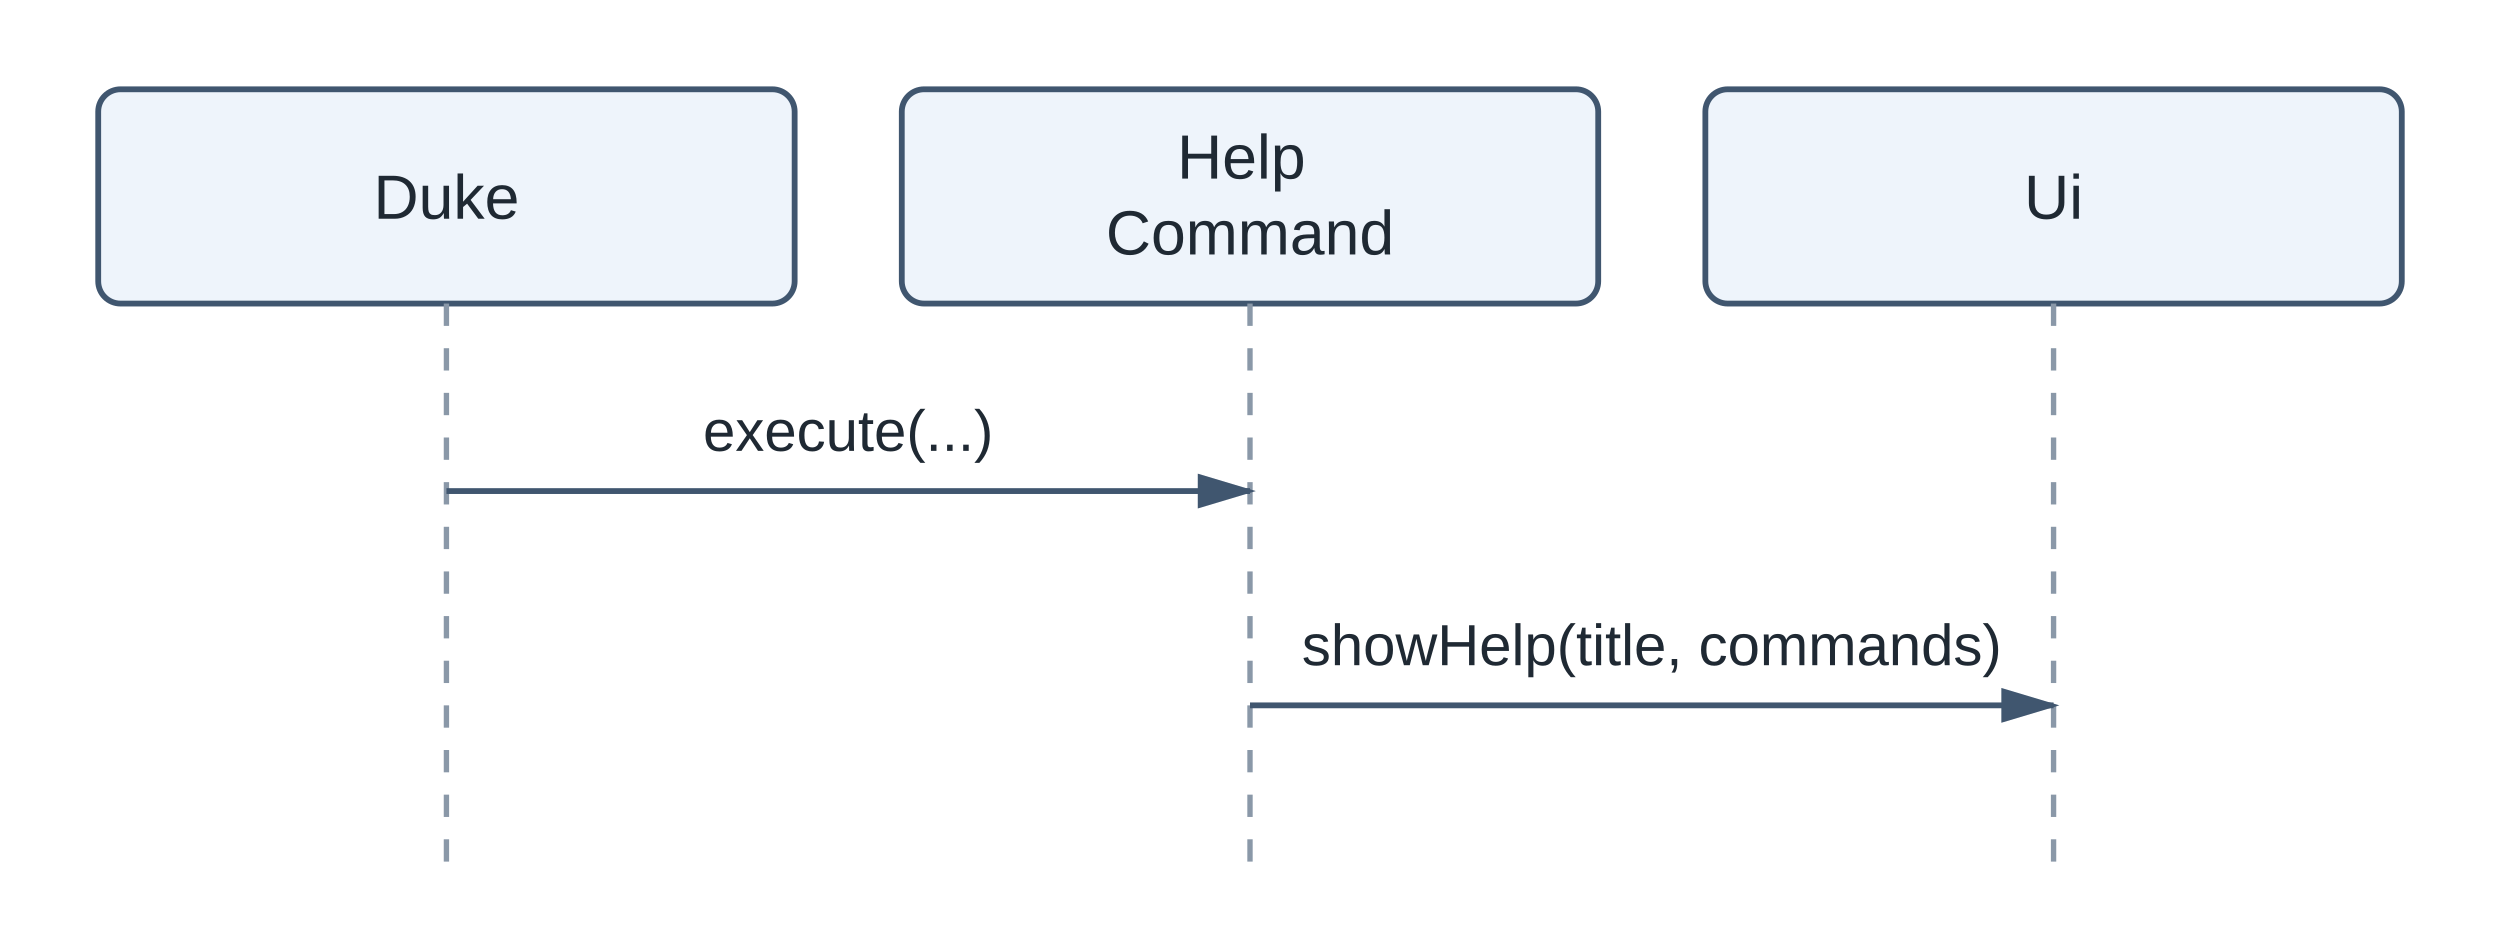
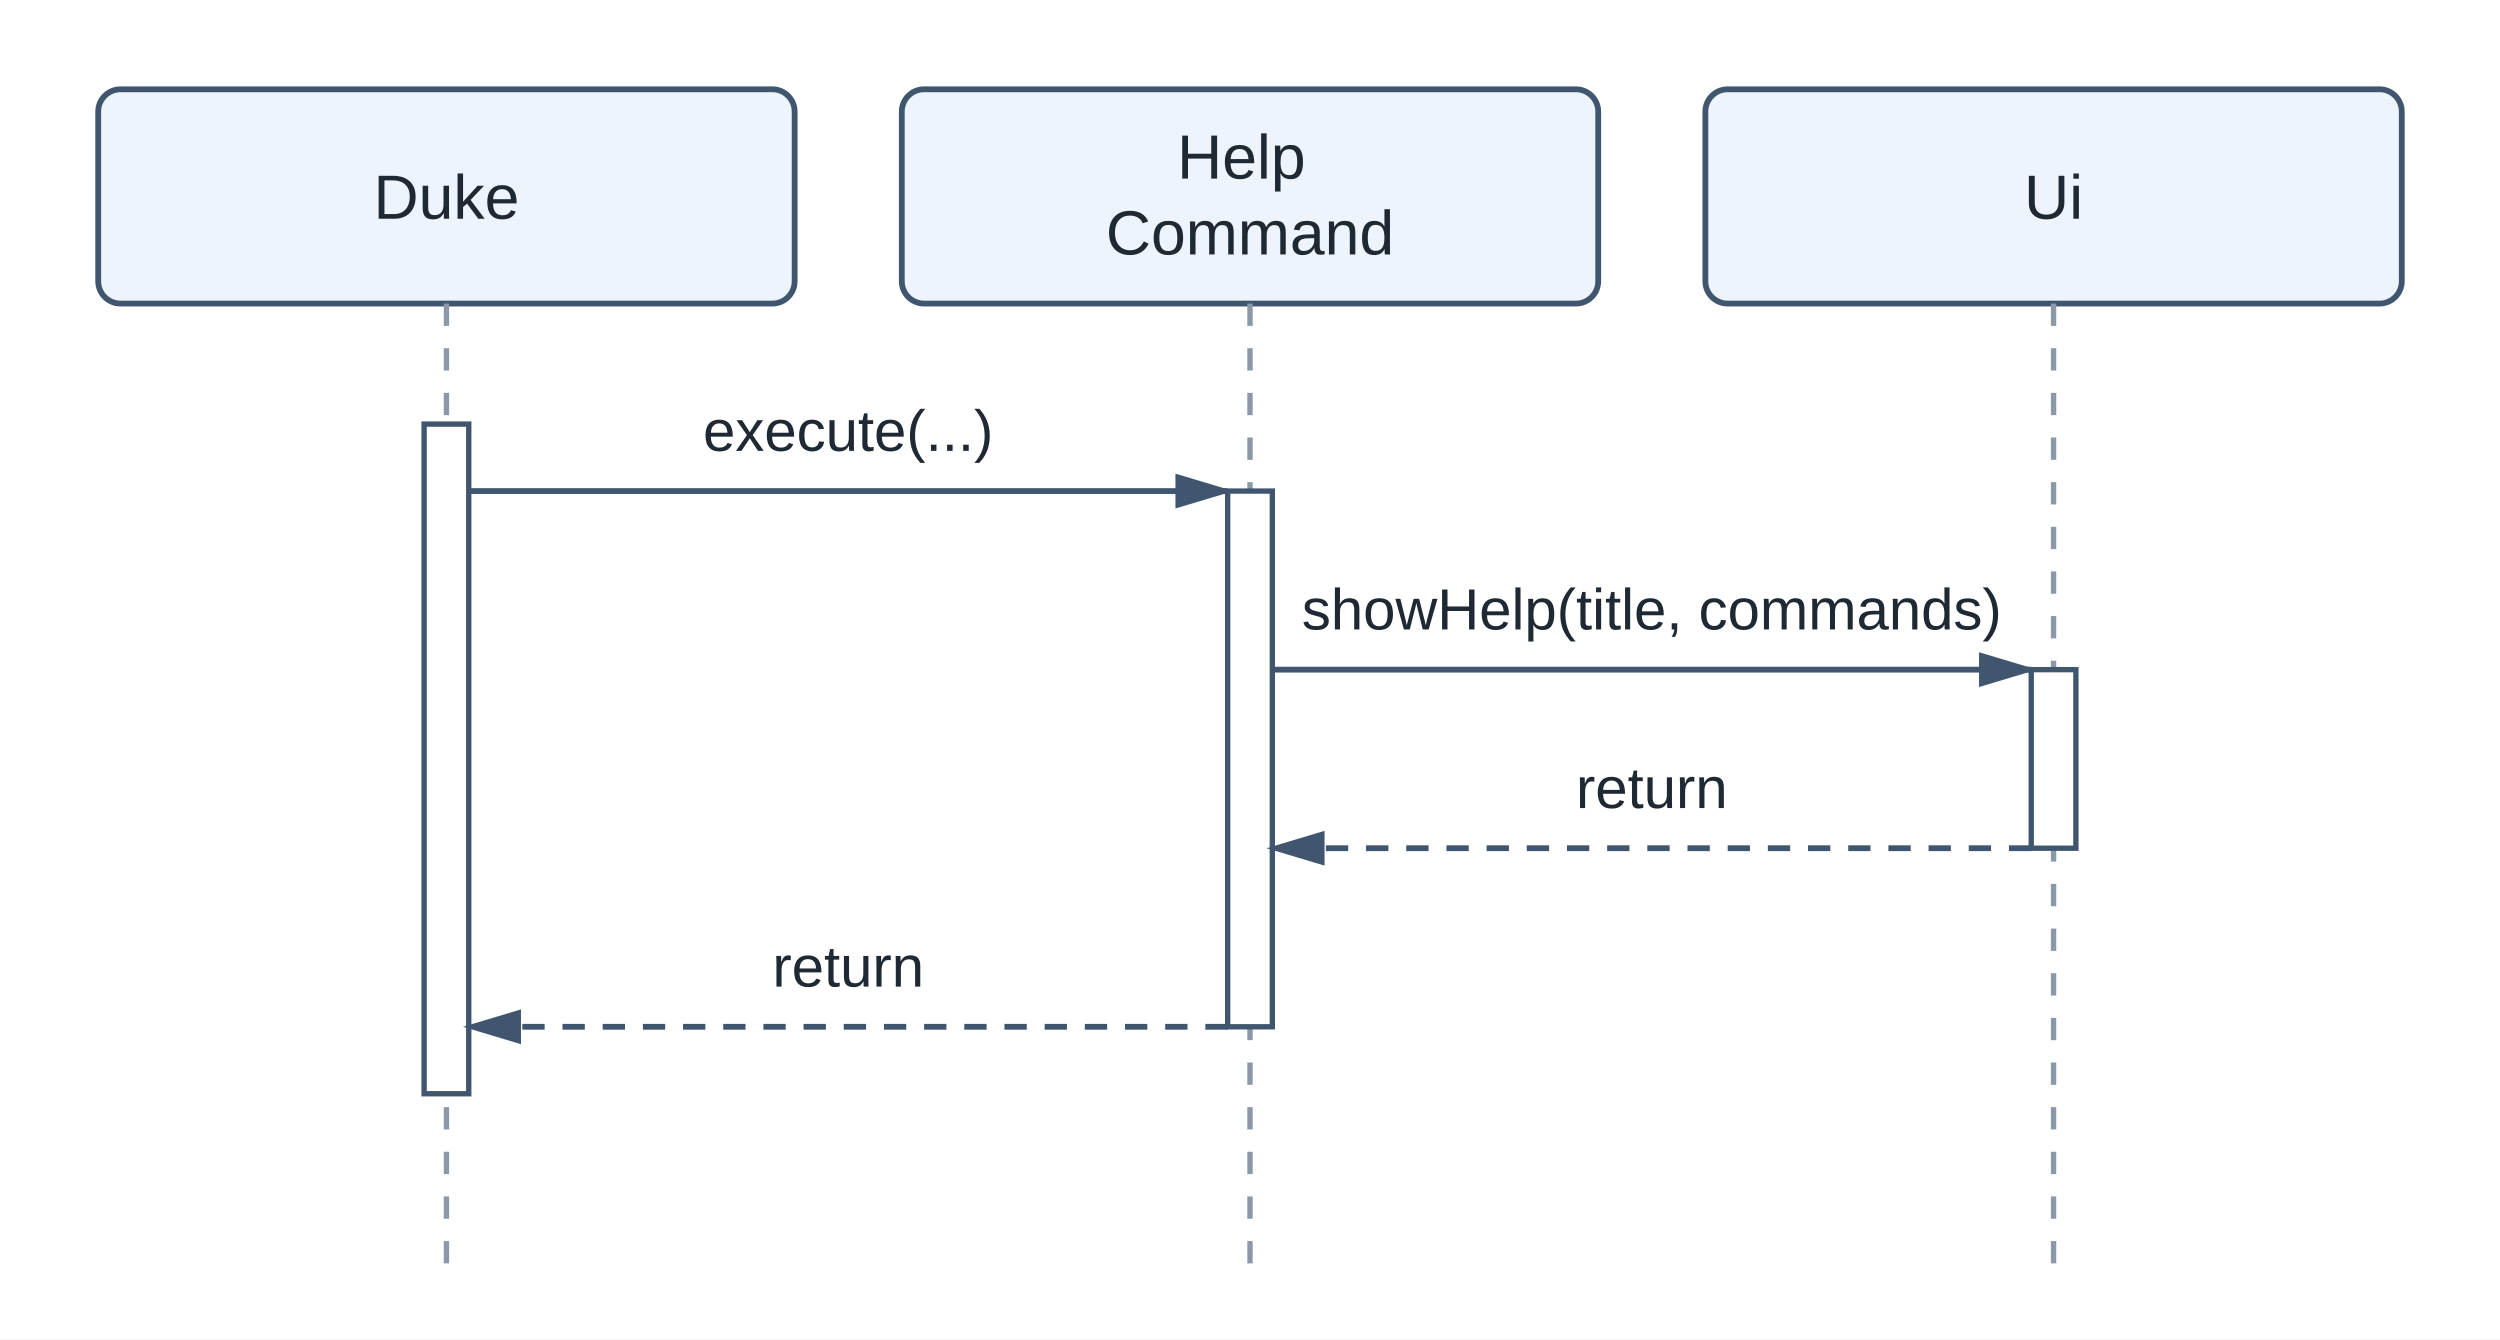
- <svg xmlns="http://www.w3.org/2000/svg" width="560" height="211" viewBox="0 0 560 211" role="img" aria-labelledby="title desc">
+ <svg xmlns="http://www.w3.org/2000/svg" width="560" height="300" viewBox="0 0 560 300" role="img" aria-labelledby="title desc">
  <defs>
    <marker id="arrow" markerWidth="10" markerHeight="10" refX="9" refY="3" orient="auto">
      <path d="M0,0 L10,3 L0,6 Z" fill="#40566f" />
    </marker>
    <style>
      .head { fill:#eef4fb; stroke:#40566f; stroke-width:1.3; }
      .name { fill:#1f2933; font:14px Arial,sans-serif; text-anchor:middle; }
      .life { stroke:#8a98a8; stroke-width:1.2; stroke-dasharray:5 5; }
      .msg { stroke:#40566f; stroke-width:1.3; marker-end:url(#arrow); }
      .text { fill:#1f2933; font:13px Arial,sans-serif; text-anchor:middle; }
+       .activation { fill:#ffffff; stroke:#40566f; stroke-width:1.2; }
    </style>
  </defs>
-   <rect width="560" height="211" fill="white" />
+   <rect width="560" height="300" fill="white" />
  <rect class="head" x="22" y="20" width="156" height="48" rx="5" />
  <text class="name">
    <tspan x="100" y="49">Duke</tspan>
  </text>
-   <line class="life" x1="100" y1="68" x2="100" y2="196" />
+   <line class="life" x1="100" y1="68" x2="100" y2="285" />
  <rect class="head" x="202" y="20" width="156" height="48" rx="5" />
  <text class="name">
    <tspan x="280" y="40">Help</tspan>
    <tspan x="280" y="57">Command</tspan>
  </text>
-   <line class="life" x1="280" y1="68" x2="280" y2="196" />
+   <line class="life" x1="280" y1="68" x2="280" y2="285" />
  <rect class="head" x="382" y="20" width="156" height="48" rx="5" />
  <text class="name">
    <tspan x="460" y="49">Ui</tspan>
  </text>
-   <line class="life" x1="460" y1="68" x2="460" y2="196" />
-   <line class="msg" x1="100" y1="110" x2="280" y2="110" />
+   <line class="life" x1="460" y1="68" x2="460" y2="285" />
+   <rect class="activation" x="95" y="95" width="10" height="150" />
+   <rect class="activation" x="455" y="150" width="10" height="40" />
+   <rect class="activation" x="275" y="110" width="10" height="120" />
+   <line class="msg" x1="105" y1="110" x2="275" y2="110" />
  <text class="text" x="190" y="101">execute(...)</text>
-   <line class="msg" x1="280" y1="158" x2="460" y2="158" />
-   <text class="text" x="370" y="149">showHelp(title, commands)</text>
+   <line class="msg" x1="285" y1="150" x2="455" y2="150" />
+   <text class="text" x="370" y="141">showHelp(title, commands)</text>
+   <line class="msg" x1="455" y1="190" x2="285" y2="190" stroke-dasharray="5 4" />
+   <text class="text" x="370" y="181">return</text>
+   <line class="msg" x1="275" y1="230" x2="105" y2="230" stroke-dasharray="5 4" />
+   <text class="text" x="190" y="221">return</text>
</svg>
